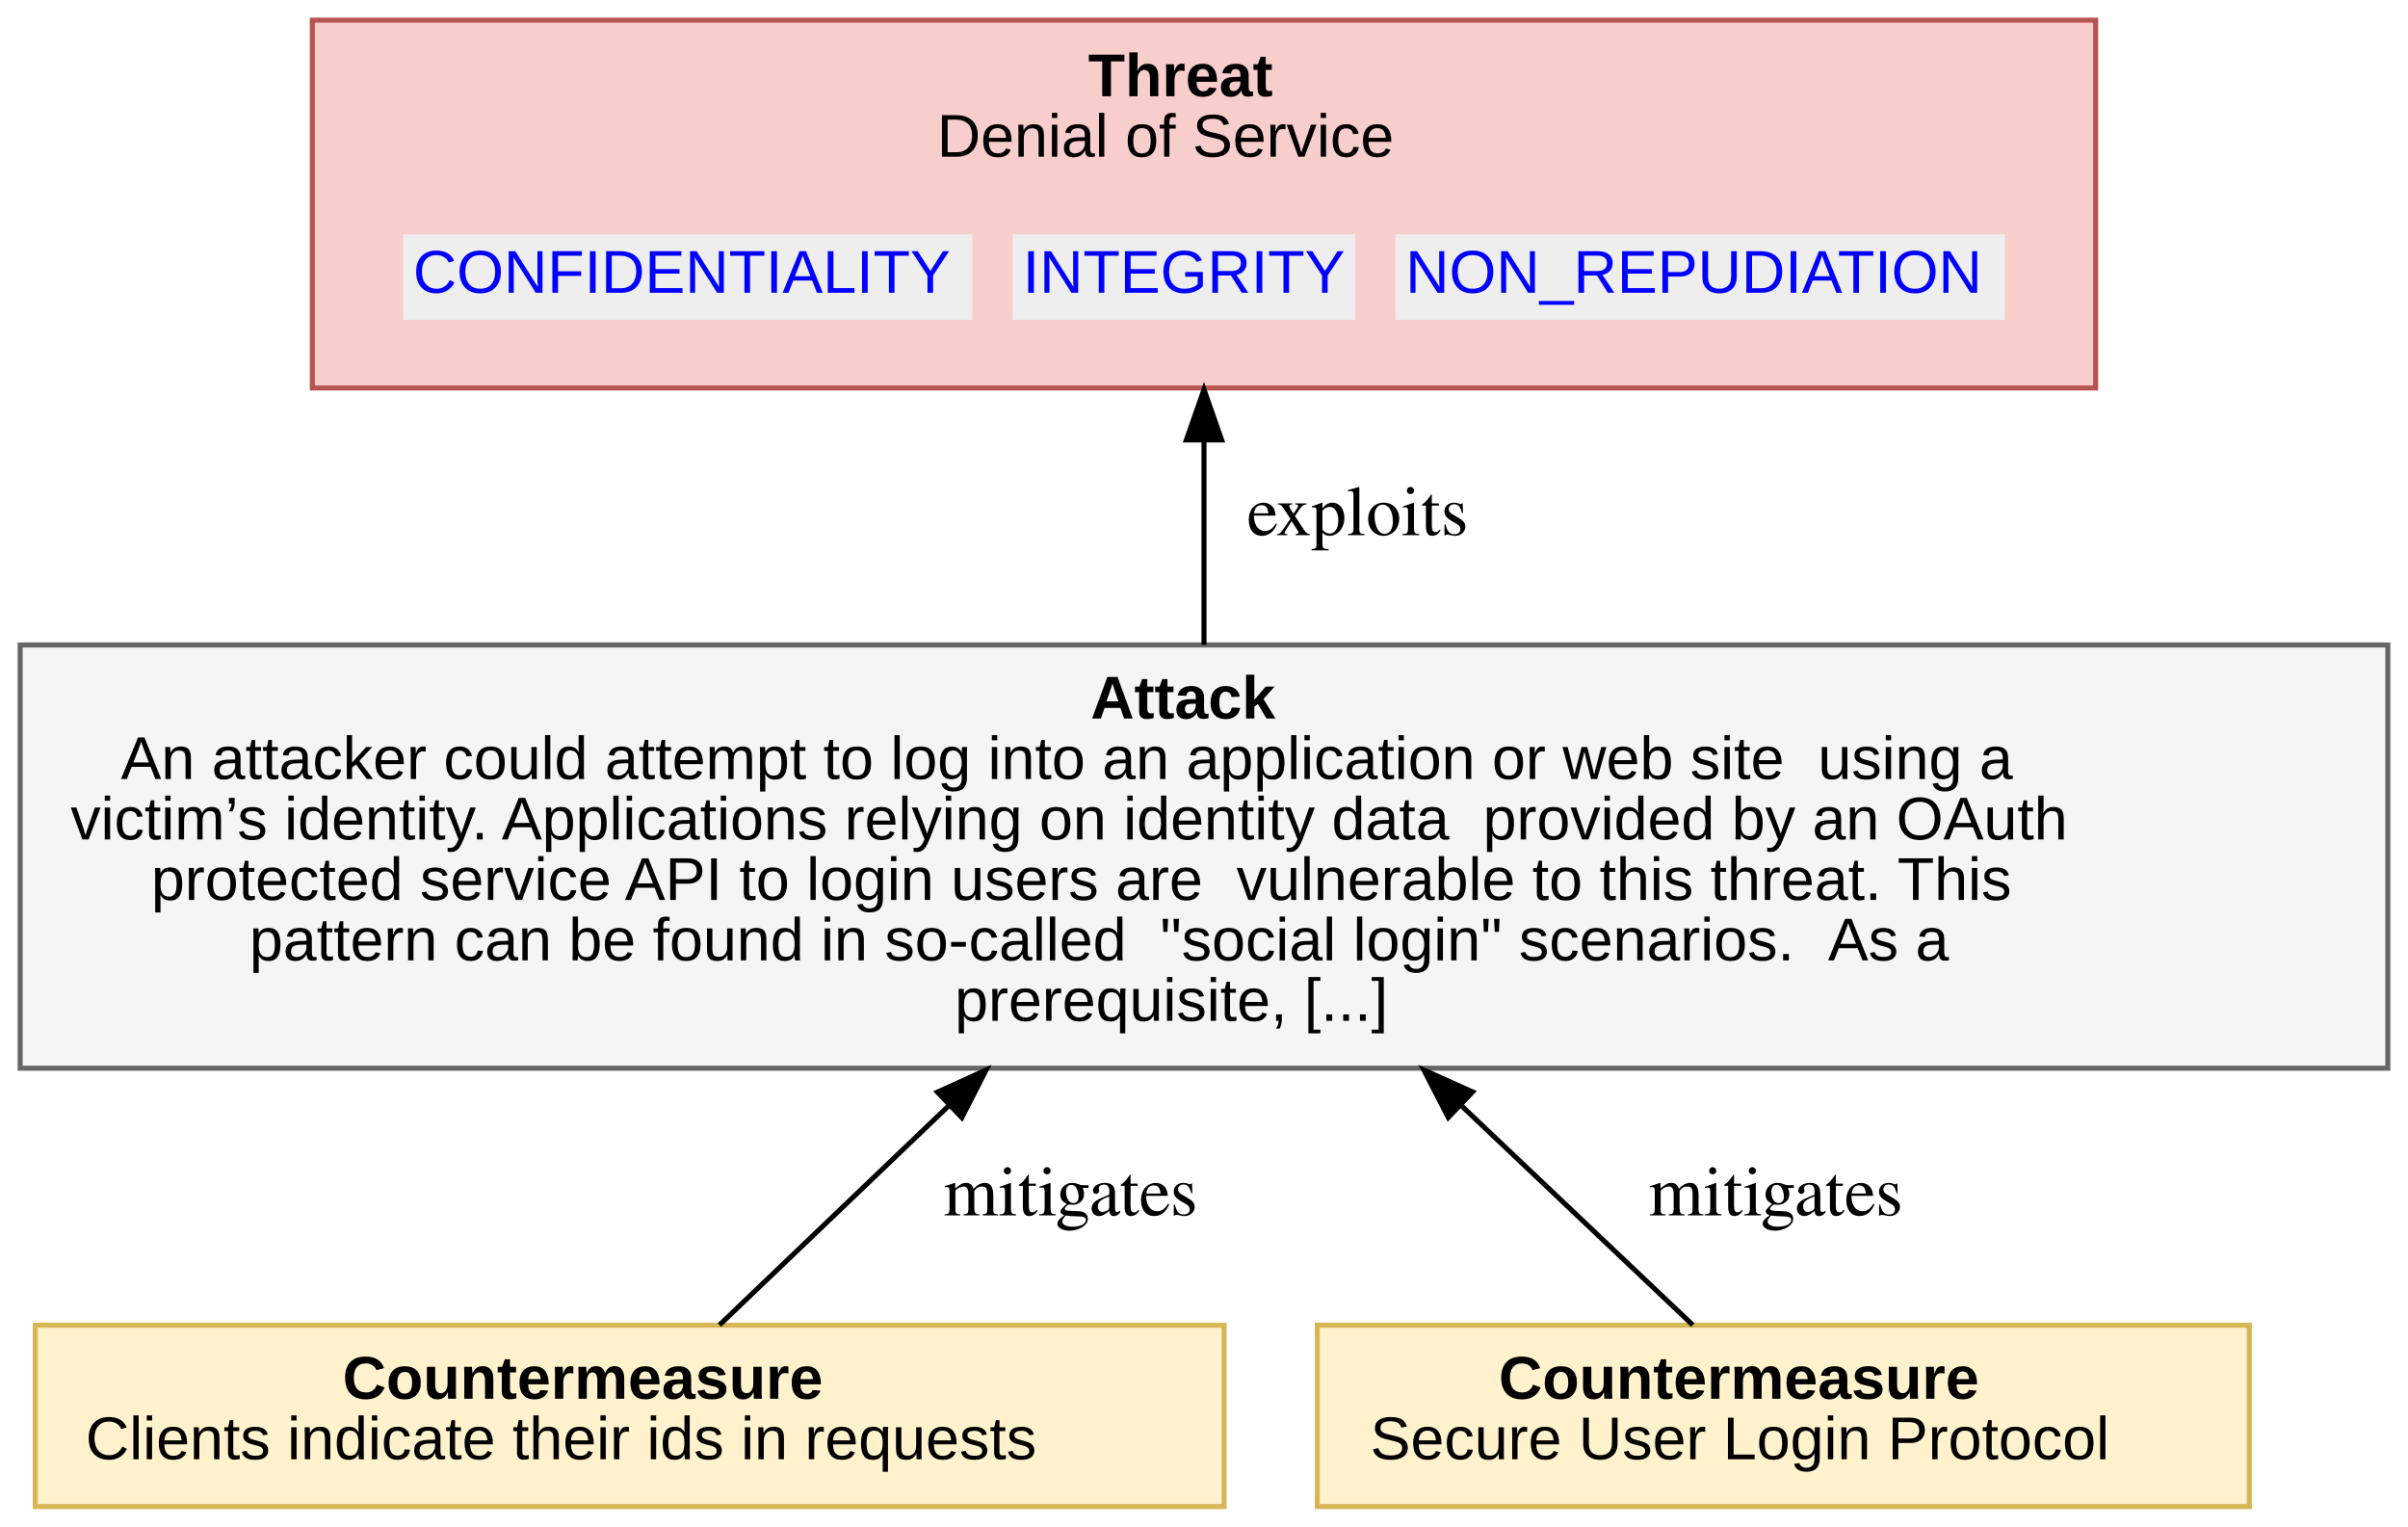
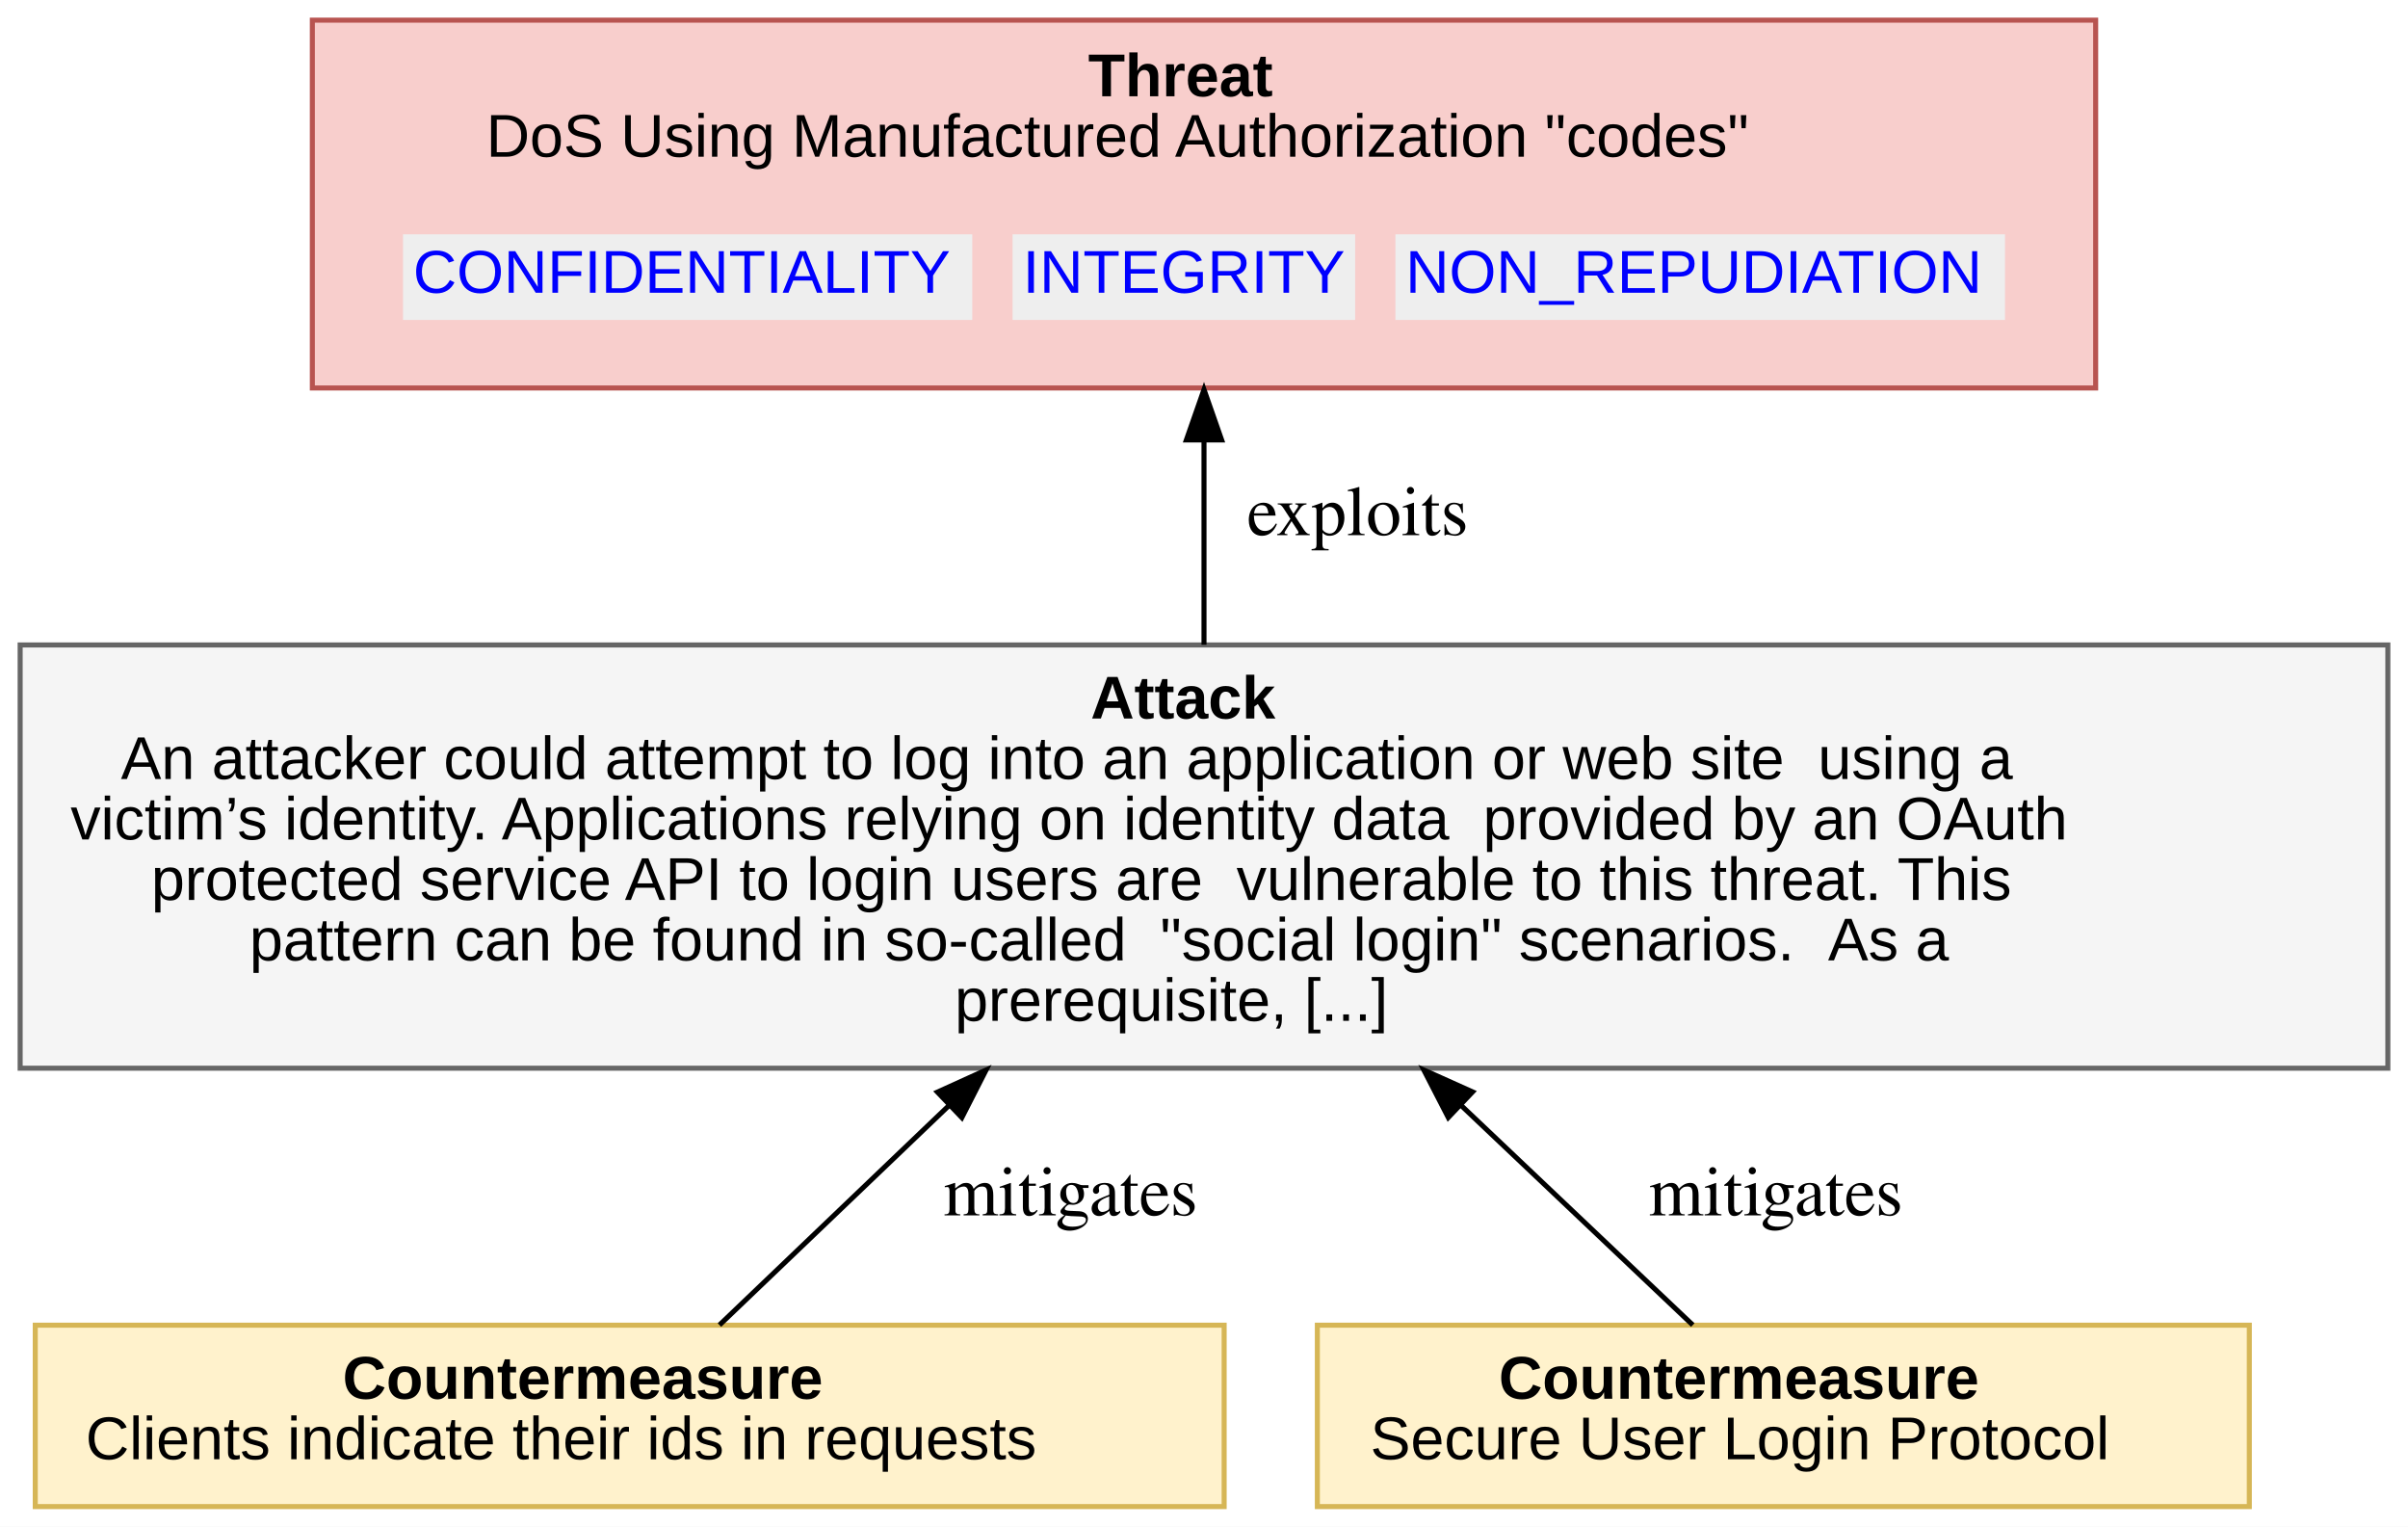
<svg xmlns="http://www.w3.org/2000/svg" xmlns:xlink="http://www.w3.org/1999/xlink" width="478pt" height="303pt" viewBox="0.00 0.00 478.00 303.00">
  <g id="graph0" class="graph" transform="scale(1 1) rotate(0) translate(4 299)">
    <polygon fill="white" stroke="transparent" points="-4,4 -4,-299 474,-299 474,4 -4,4" />
    <g id="node1" class="node">
      <polygon fill="#f8cecc" stroke="#b85450" points="412,-295 58,-295 58,-222 412,-222 412,-295" />
      <text text-anchor="start" x="212" y="-279.9" font-family="Arial" font-weight="bold" font-size="12.00">Threat</text>
-       <text text-anchor="start" x="182" y="-267.9" font-family="Arial" font-size="12.00"> Denial of Service</text>
+       <text text-anchor="start" x="92.5" y="-267.9" font-family="Arial" font-size="12.00"> DoS Using Manufactured Authorization "codes"</text>
      <g id="a_node1_0">
        <a xlink:href="#OAuth2.CONFIDENTIALITY" xlink:title="&lt;TABLE&gt;">
          <polygon fill="#eeeeee" stroke="transparent" points="76,-235.5 76,-252.5 189,-252.5 189,-235.5 76,-235.5" />
          <text text-anchor="start" x="78" y="-240.9" font-family="Arial" font-size="12.00" fill="blue">CONFIDENTIALITY</text>
        </a>
      </g>
      <g id="a_node1_1">
        <a xlink:href="#OAuth2.INTEGRITY" xlink:title="&lt;TABLE&gt;">
          <polygon fill="#eeeeee" stroke="transparent" points="197,-235.5 197,-252.5 265,-252.5 265,-235.5 197,-235.5" />
          <text text-anchor="start" x="199" y="-240.9" font-family="Arial" font-size="12.00" fill="blue">INTEGRITY</text>
        </a>
      </g>
      <g id="a_node1_2">
        <a xlink:href="#OAuth2.NON_REPUDIATION" xlink:title="&lt;TABLE&gt;">
          <polygon fill="#eeeeee" stroke="transparent" points="273,-235.5 273,-252.5 394,-252.5 394,-235.5 273,-235.5" />
          <text text-anchor="start" x="275" y="-240.9" font-family="Arial" font-size="12.00" fill="blue">NON_REPUDIATION</text>
        </a>
      </g>
    </g>
    <g id="node2" class="node">
      <polygon fill="#f5f5f5" stroke="#666666" points="470,-171 0,-171 0,-87 470,-87 470,-171" />
      <text text-anchor="start" x="212.5" y="-156.4" font-family="Arial" font-weight="bold" font-size="12.00">Attack</text>
      <text text-anchor="start" x="20" y="-144.4" font-family="Arial" font-size="12.00">An attacker could attempt to log into an application or web site  using a</text>
      <text text-anchor="start" x="10" y="-132.4" font-family="Arial" font-size="12.00">victim’s identity. Applications relying on identity data  provided by an OAuth</text>
      <text text-anchor="start" x="26" y="-120.4" font-family="Arial" font-size="12.00">protected service API to login users are  vulnerable to this threat. This</text>
      <text text-anchor="start" x="45.5" y="-108.4" font-family="Arial" font-size="12.00">pattern can be found in so-called  "social login" scenarios.  As a</text>
      <text text-anchor="start" x="185.5" y="-96.4" font-family="Arial" font-size="12.00">prerequisite, [...]</text>
    </g>
    <g id="edge1" class="edge">
      <path fill="none" stroke="black" d="M235,-171.04C235,-183.91 235,-198.2 235,-211.39" />
      <polygon fill="black" stroke="black" points="231.5,-211.69 235,-221.69 238.5,-211.69 231.5,-211.69" />
      <text text-anchor="middle" x="265.5" y="-192.8" font-family="Times,serif" font-size="14.00"> exploits</text>
    </g>
    <g id="node3" class="node">
      <polygon fill="#fff2cc" stroke="#d6b656" points="239,-36 3,-36 3,0 239,0 239,-36" />
      <text text-anchor="start" x="64" y="-21.4" font-family="Arial" font-weight="bold" font-size="12.00">Countermeasure</text>
      <text text-anchor="start" x="13" y="-9.4" font-family="Arial" font-size="12.00"> Clients indicate their ids in requests</text>
    </g>
    <g id="edge2" class="edge">
      <path fill="none" stroke="black" d="M138.81,-36.03C151.09,-47.77 168.06,-63.99 184.33,-79.55" />
      <polygon fill="black" stroke="black" points="182.09,-82.26 191.74,-86.64 186.93,-77.2 182.09,-82.26" />
      <text text-anchor="middle" x="208.5" y="-57.8" font-family="Times,serif" font-size="14.00"> mitigates</text>
    </g>
    <g id="node4" class="node">
      <polygon fill="#fff2cc" stroke="#d6b656" points="442.5,-36 257.5,-36 257.5,0 442.5,0 442.5,-36" />
      <text text-anchor="start" x="293.5" y="-21.4" font-family="Arial" font-weight="bold" font-size="12.00">Countermeasure</text>
      <text text-anchor="start" x="268" y="-9.4" font-family="Arial" font-size="12.00"> Secure User Login Protocol</text>
    </g>
    <g id="edge3" class="edge">
      <path fill="none" stroke="black" d="M332.03,-36.03C319.65,-47.77 302.53,-63.99 286.11,-79.55" />
      <polygon fill="black" stroke="black" points="283.49,-77.22 278.64,-86.64 288.31,-82.3 283.49,-77.22" />
      <text text-anchor="middle" x="348.5" y="-57.8" font-family="Times,serif" font-size="14.00"> mitigates</text>
    </g>
  </g>
</svg>
